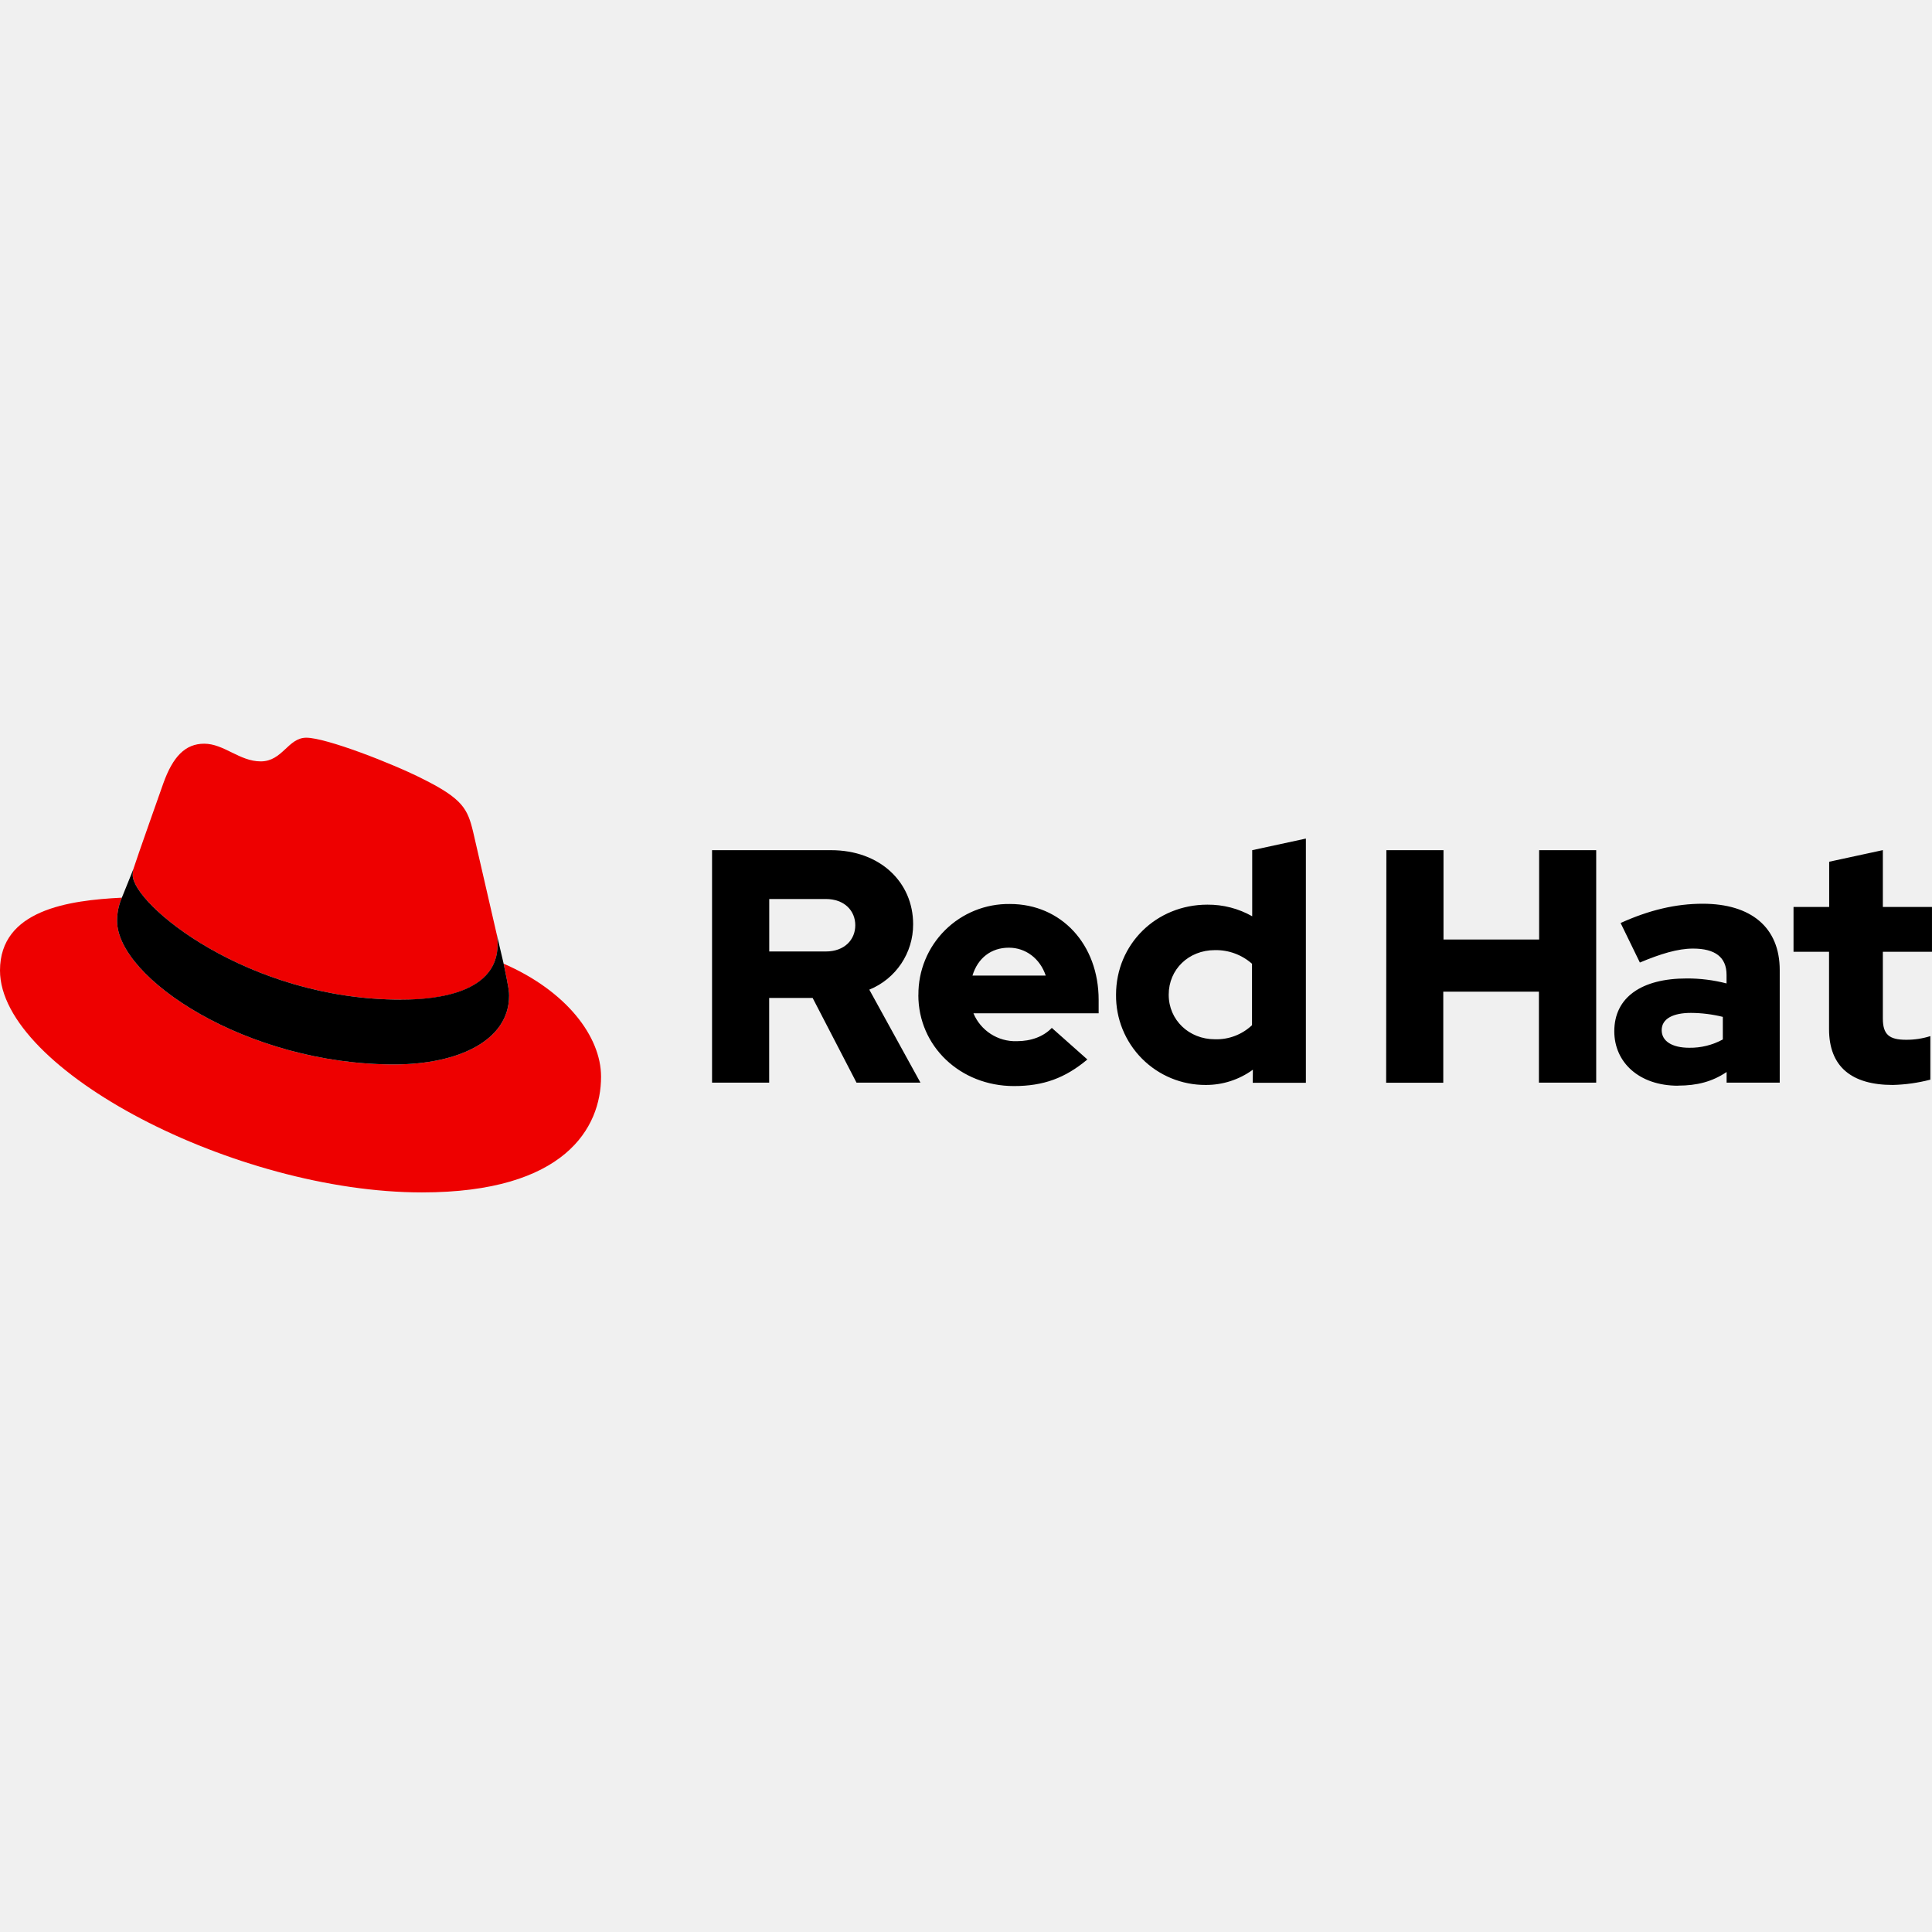
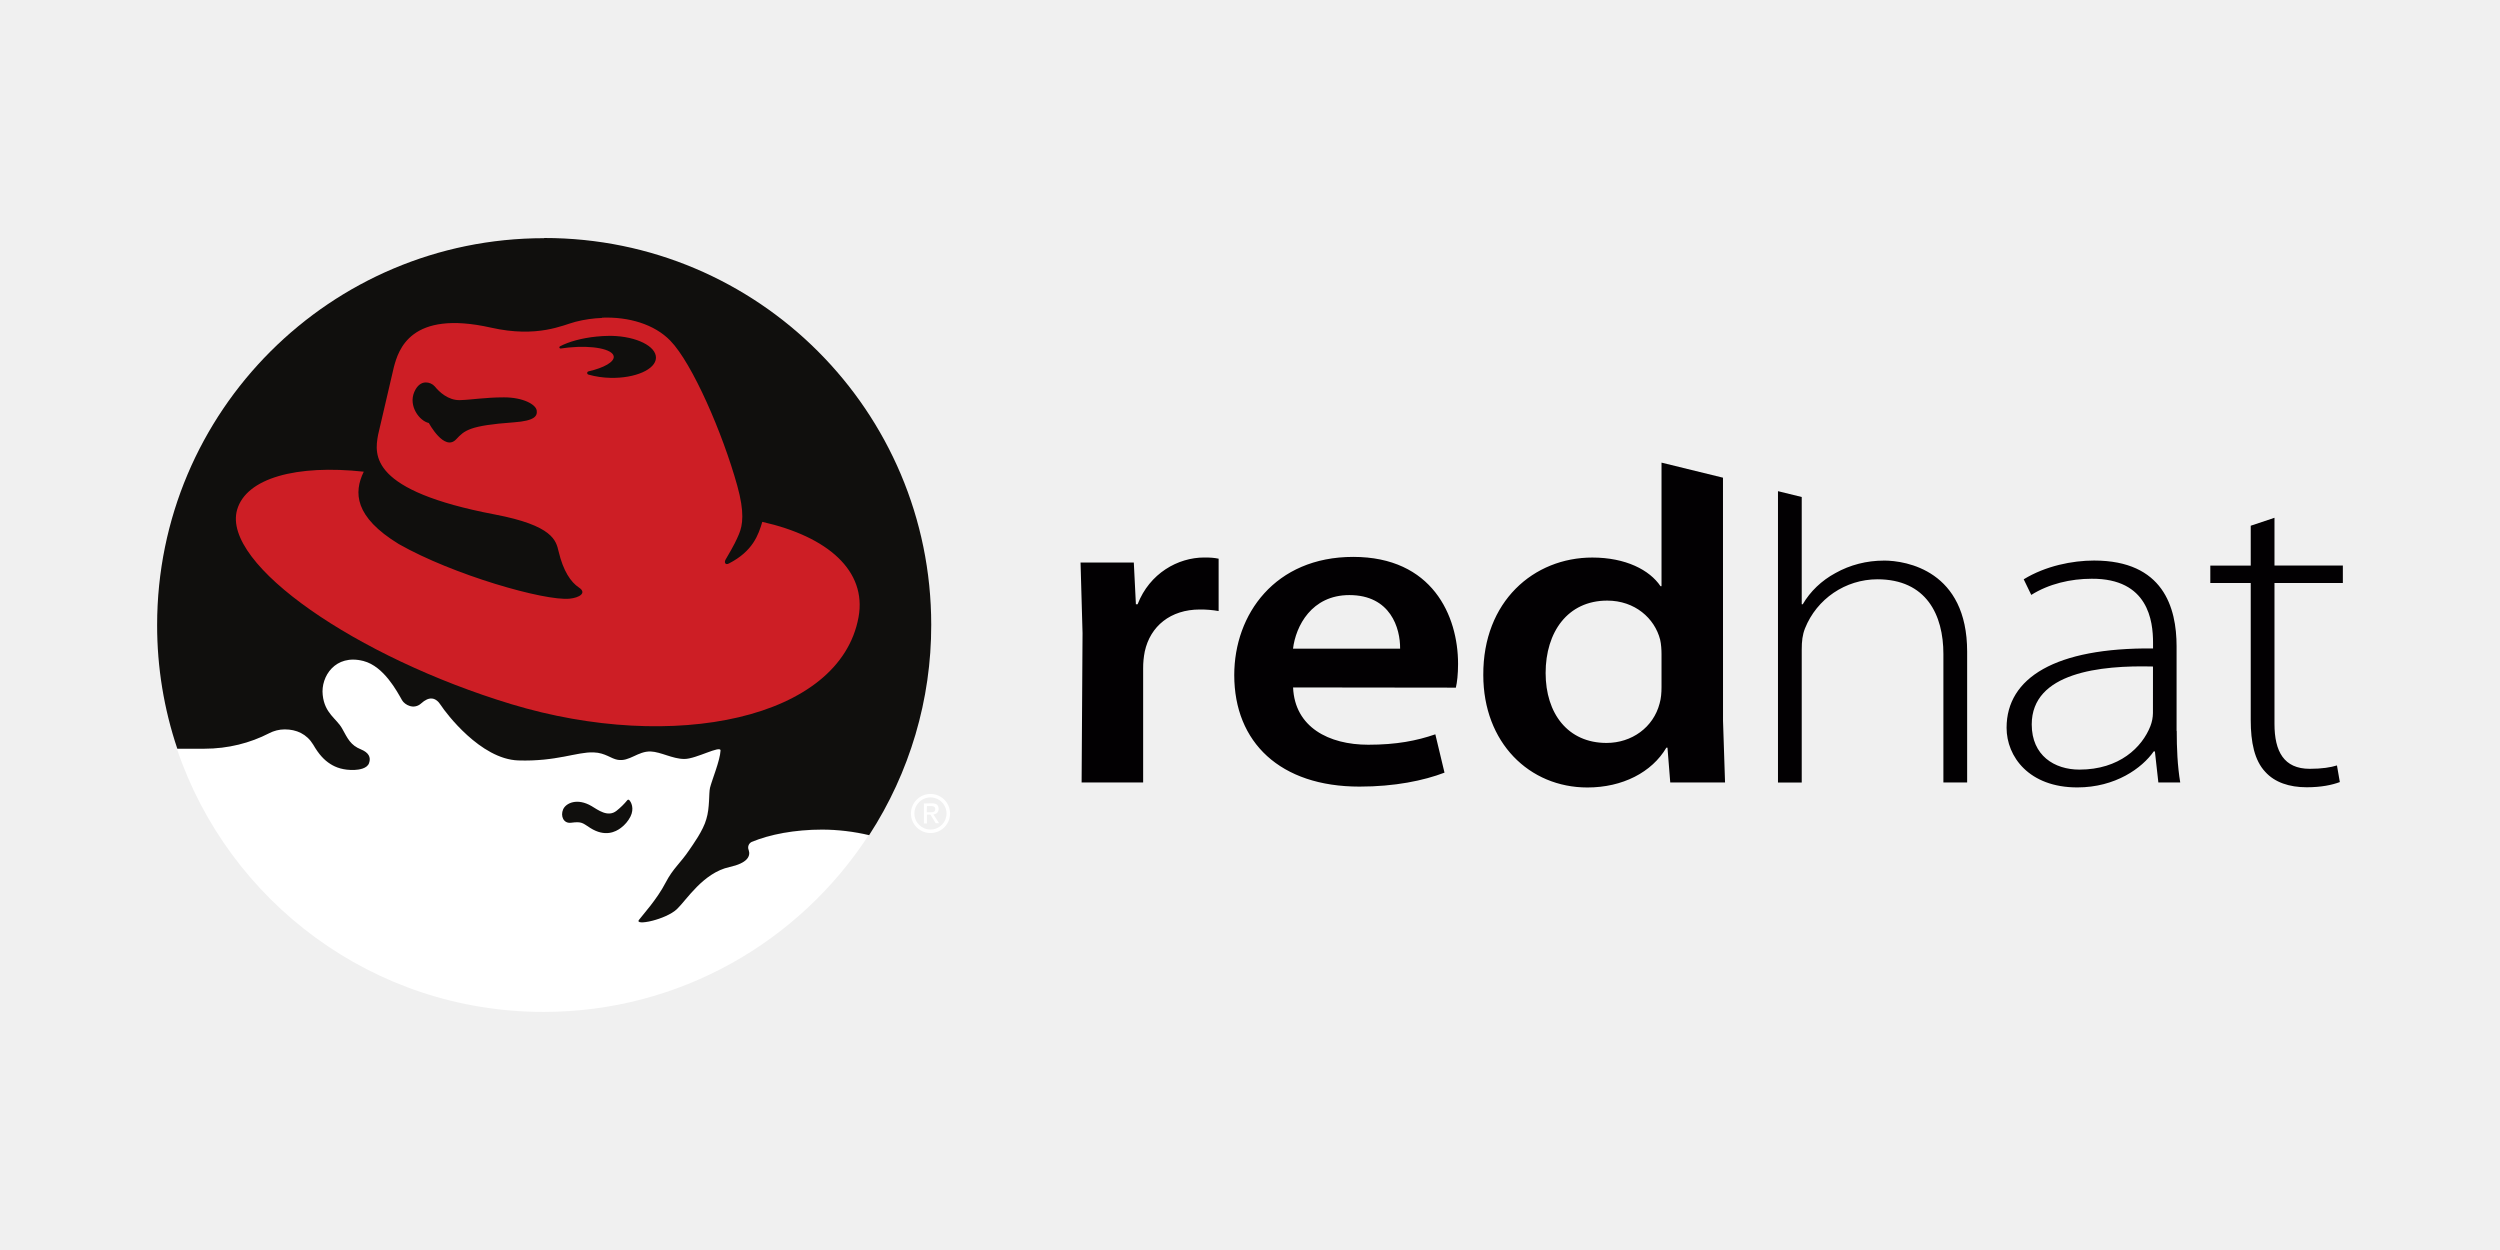
- <svg xmlns="http://www.w3.org/2000/svg" width="800px" height="800px" viewBox="0 -195.5 512 512" version="1.1" preserveAspectRatio="xMidYMid">
-   <g>
-     <g>
-       <path d="M106.25,69.447 C116.719,69.447 131.865,67.288 131.865,54.836 C131.896,53.875 131.809,52.914 131.606,51.975 L125.371,24.895 C123.932,18.937 122.669,16.234 112.208,11.004 C104.091,6.854 86.409,0 81.179,0 C76.309,0 74.895,6.276 69.087,6.276 C63.497,6.276 59.347,1.59 54.117,1.59 C49.096,1.59 45.824,5.013 43.297,12.05 C43.297,12.05 36.259,31.899 35.355,34.778 C35.212,35.307 35.15,35.854 35.171,36.401 C35.171,44.117 65.548,69.414 106.25,69.414 M133.472,59.891 C134.919,66.744 134.919,67.464 134.919,68.368 C134.919,80.083 121.748,86.585 104.434,86.585 C65.305,86.61 31.029,63.682 31.029,48.527 C31.027,46.417 31.457,44.33 32.293,42.393 C18.217,43.096 0,45.606 0,61.69 C0,88.033 62.418,120.501 111.84,120.501 C149.731,120.501 159.287,103.363 159.287,89.832 C159.287,79.188 150.083,67.104 133.489,59.891" fill="#EE0000">
- 
- </path>
-       <path d="M133.472,59.891 C134.919,66.744 134.919,67.464 134.919,68.368 C134.919,80.083 121.748,86.585 104.434,86.585 C65.305,86.61 31.029,63.682 31.029,48.527 C31.027,46.417 31.457,44.33 32.293,42.393 L35.355,34.811 C35.215,35.329 35.153,35.865 35.171,36.401 C35.171,44.117 65.548,69.414 106.25,69.414 C116.719,69.414 131.865,67.255 131.865,54.803 C131.896,53.842 131.809,52.881 131.606,51.941 L133.472,59.891 Z" fill="#000000">
- 
- </path>
-     </g>
-     <path d="M484.716,77.238 C484.716,87.188 490.699,92.024 501.611,92.024 C504.971,91.941 508.31,91.469 511.561,90.619 L511.561,79.079 C509.483,79.737 507.314,80.065 505.134,80.05 C500.641,80.05 498.975,78.644 498.975,74.418 L498.975,56.736 L511.996,56.736 L511.996,44.853 L498.975,44.853 L498.975,29.791 L484.749,32.87 L484.749,44.853 L475.302,44.853 L475.302,56.736 L484.716,56.736 L484.716,77.238 Z M440.365,77.506 C440.365,74.426 443.453,72.928 448.114,72.928 C450.963,72.945 453.8,73.299 456.566,73.983 L456.566,79.966 C453.84,81.455 450.776,82.213 447.67,82.167 C443.101,82.167 440.365,80.409 440.365,77.506 M444.716,92.2 C449.737,92.2 453.787,91.146 457.57,88.593 L457.57,91.414 L471.645,91.414 L471.645,61.573 C471.645,50.226 463.996,44 451.235,44 C444.105,44 437.059,45.673 429.478,49.104 L434.582,59.581 C440.038,57.288 444.624,55.882 448.666,55.882 C454.524,55.882 457.553,58.167 457.553,62.836 L457.553,65.121 C454.104,64.228 450.555,63.784 446.992,63.799 C435.018,63.799 427.804,68.82 427.804,77.799 C427.804,85.983 434.315,92.225 444.7,92.225 M367.344,91.439 L382.482,91.439 L382.482,67.297 L407.83,67.297 L407.83,91.414 L423.009,91.414 L423.009,29.807 L407.888,29.807 L407.888,53.481 L382.541,53.481 L382.541,29.807 L367.403,29.807 L367.344,91.439 Z M309.721,68.092 C309.721,61.397 315.002,56.292 321.956,56.292 C325.574,56.219 329.087,57.51 331.797,59.907 L331.797,76.184 C329.145,78.689 325.602,80.033 321.956,79.916 C315.094,79.916 309.721,74.811 309.721,68.125 M331.989,91.447 L346.073,91.447 L346.073,26.728 L331.847,29.807 L331.847,47.322 C328.225,45.269 324.127,44.207 319.964,44.242 C306.416,44.242 295.763,54.711 295.763,68.092 C295.685,74.434 298.158,80.541 302.627,85.042 C307.096,89.543 313.186,92.059 319.529,92.025 C324.018,92.046 328.396,90.629 332.023,87.983 L331.989,91.447 Z M267.362,55.648 C271.847,55.648 275.63,58.552 277.128,63.037 L257.714,63.037 C259.119,58.41 262.642,55.648 267.362,55.648 M243.371,68.2 C243.371,81.757 254.458,92.317 268.709,92.317 C276.542,92.317 282.266,90.2 288.165,85.271 L278.743,76.903 C276.542,79.196 273.287,80.426 269.421,80.426 C264.444,80.566 259.895,77.63 257.973,73.037 L291.153,73.037 L291.153,69.497 C291.153,54.711 281.211,44.067 267.655,44.067 C261.217,43.969 255.012,46.473 250.444,51.011 C245.877,55.549 243.332,61.737 243.387,68.175 M218.827,42.744 C223.848,42.744 226.659,45.908 226.659,49.698 C226.659,53.489 223.848,56.652 218.827,56.652 L203.856,56.652 L203.856,42.744 L218.827,42.744 Z M188.701,91.414 L203.839,91.414 L203.839,68.97 L215.362,68.97 L226.986,91.414 L243.931,91.414 L230.375,66.769 C237.423,63.903 242.021,57.039 241.99,49.431 C241.99,38.343 233.279,29.807 220.233,29.807 L188.701,29.807 L188.701,91.414 Z" fill="#000000">
- 
- </path>
-   </g>
+ <svg xmlns="http://www.w3.org/2000/svg" class="partner__logo" width="120" height="60" data-inject-url="https://lunatech.fr/assets/images/img-content/partners/redhat-logo.svg">
+   <path d="M41.698 40.1a10.08 10.08 0 0 0-2.243-.268c-1.313 0-2.5.227-3.4.595a.3.3 0 0 0-.166.265c0 .042.01.085.027.12.104.302-.067.63-.92.817-1.265.278-2.063 1.583-2.52 2.016-.537.5-2.052.822-1.824.52.178-.237.86-.978 1.275-1.778.37-.716.7-.92 1.156-1.602.133-.2.65-.903.802-1.46.17-.542.112-1.225.177-1.505.093-.405.475-1.283.504-1.78.017-.28-1.17.4-1.734.4s-1.112-.338-1.616-.362c-.623-.028-1.023.48-1.587.392-.322-.052-.593-.335-1.155-.356-.8-.03-1.78.446-3.618.386-1.808-.06-3.478-2.285-3.706-2.64-.267-.415-.593-.415-.95-.1s-.794.07-.92-.15c-.237-.414-.87-1.627-1.853-1.882-1.358-.352-2.046.752-1.957 1.63.1.9.667 1.142.934 1.616s.403.78.905 1c.356.15.488.368.383.66-.093.254-.463.312-.707.324-.517.025-.88-.115-1.145-.285-.308-.197-.558-.47-.826-.93-.3-.5-.8-.733-1.37-.733-.272 0-.526.072-.752.188-.893.466-1.957.74-3.102.74l-1.3.001c2.476 7.344 9.42 12.633 17.6 12.633 6.534 0 12.28-3.374 15.6-8.476m2.975-1.986a.94.94 0 0 0-.94.938.94.94 0 0 0 .94.938.94.94 0 0 0 .938-.938.94.94 0 0 0-.938-.938zm0 .166a.771.771 0 1 1-.774.773c0-.427.346-.773.774-.773zm-.317.292v.958h.145V39.1h.168l.253.415h.163l-.273-.422c.142-.017.25-.1.25-.262 0-.2-.112-.273-.338-.273zm.145.123h.198c.1 0 .2.022.2.14 0 .147-.1.157-.233.157h-.174z" fill="#fff" />
+   <path d="M26.112 11.433c-10.255 0-18.57 8.313-18.57 18.57a18.54 18.54 0 0 0 .969 5.935h1.3c1.145 0 2.2-.276 3.102-.74a1.64 1.64 0 0 1 .752-.188c.57 0 1.06.222 1.37.732.268.463.518.735.826.93.265.17.628.3 1.145.286.243-.012.614-.07.707-.325.106-.292-.027-.512-.383-.66-.502-.2-.64-.517-.906-1s-.843-.724-.934-1.615c-.1-.878.6-1.982 1.957-1.63.982.254 1.616 1.467 1.853 1.882.125.218.563.474.92.15s.682-.327.95.1c.228.354 1.898 2.58 3.706 2.64 1.84.06 2.816-.416 3.618-.386.563.02.834.304 1.156.356.564.1.964-.42 1.587-.4.503.025 1.052.36 1.615.36s1.75-.68 1.735-.4c-.03.496-.4 1.374-.504 1.778-.065.28-.008.963-.177 1.506-.15.556-.668 1.26-.802 1.46-.455.682-.786.886-1.157 1.6-.415.8-1.096 1.54-1.275 1.78-.228.303 1.287-.01 1.824-.52.456-.434 1.255-1.74 2.52-2.017.853-.187 1.024-.515.92-.817a.3.3 0 0 1 .14-.386c.88-.367 2.076-.594 3.4-.594a10.01 10.01 0 0 1 2.243.267 18.48 18.48 0 0 0 2.98-10.093c0-10.256-8.313-18.57-18.568-18.57zM30.2 38.4c.095.092.26.407.058.804a1.58 1.58 0 0 1-.451.532c-.26.2-.772.45-1.472.007-.376-.24-.4-.32-.92-.252-.37.05-.52-.326-.386-.638s.682-.562 1.364-.162c.307.18.785.56 1.204.224a3.41 3.41 0 0 0 .518-.51c.01-.01.026-.02.043-.02s.03.006.04.014" fill="#100f0d" />
+   <path d="M28.9 15.26a6.09 6.09 0 0 0-1.273.185c-.616.158-1.822.785-4.058.282-3.87-.872-4.444 1.067-4.665 1.9l-.756 3.245c-.178.978-.41 2.677 5.6 3.822 2.8.533 2.942 1.256 3.065 1.776.222.933.578 1.467.978 1.733s0 .488-.444.533c-1.192.124-5.6-1.14-8.206-2.622-2.133-1.304-2.168-2.477-1.68-3.473-3.222-.35-5.64.302-6.08 1.828-.752 2.618 5.755 7.088 13.165 9.332 7.777 2.354 15.775.71 16.664-4.177.403-2.22-1.467-3.863-4.62-4.575-.184.617-.445 1.405-1.606 2-.17.087-.233-.055-.156-.188.44-.746.517-.933.644-1.227.18-.43.272-1.044-.083-2.32-.698-2.513-2.155-5.872-3.214-6.962-.766-.79-2-1.152-3.274-1.104zm.35.86l.106.001c1.2.027 2.143.5 2.13 1.056s-1 .986-2.18.96a4.22 4.22 0 0 1-1.058-.155c-.037-.01-.063-.04-.063-.078s.026-.07.064-.078c.742-.172 1.244-.453 1.21-.718-.047-.352-1.018-.543-2.17-.427-.126.013-.25.03-.37.048-.043.001-.07-.025-.07-.055 0-.023.014-.043.034-.052.416-.22 1.036-.394 1.746-.466a6.48 6.48 0 0 1 .622-.035zm-8.825 2.237a.58.58 0 0 1 .45.197c.203.253.637.667 1.2.652s1.212-.133 2.118-.133c.918 0 1.536.343 1.57.637.03.25-.075.488-1.097.562-2.145.155-2.368.387-2.77.815-.567.603-1.312-.783-1.312-.783-.448-.094-.99-.817-.698-1.49.144-.333.35-.45.54-.457z" fill="#cd1e25" />
+   <path d="M51.962 30.392L51.866 27h2.557l.1 2.005h.082c.575-1.486 1.937-2.245 3.197-2.245.288 0 .456.01.692.057v2.514c-.293-.052-.59-.077-.9-.075-1.407 0-2.383.8-2.646 2.02a3.98 3.98 0 0 0-.077.807v5.475h-2.954zm10.106 2.605c.08 1.91 1.716 2.75 3.608 2.75 1.357 0 2.328-.192 3.22-.5l.44 1.84c-1 .382-2.386.67-4.082.67-3.8 0-6.01-2.118-6.01-5.354 0-2.915 1.955-5.672 5.71-5.672 3.797 0 5.033 2.823 5.033 5.136 0 .496-.047.894-.106 1.14zm5.137-1.86c.013-.98-.458-2.573-2.435-2.573-1.818 0-2.574 1.492-2.705 2.573zm37.278 3.948c0 .824.035 1.676.168 2.473h-1.05l-.166-1.492h-.055c-.56.803-1.84 1.73-3.67 1.73-2.316 0-3.394-1.476-3.394-2.863 0-2.402 2.345-3.85 7.03-3.808v-.277c0-1.03-.222-3.085-2.945-3.068-1.007 0-2.057.244-2.9.776l-.363-.75c1.053-.644 2.336-.9 3.378-.9 3.323 0 3.96 2.255 3.96 4.115v4.062zm-1.14-3.092c-2.507-.066-5.82.28-5.82 2.78 0 1.496 1.092 2.168 2.29 2.168 1.92 0 3.01-1.074 3.406-2.087a1.79 1.79 0 0 0 .122-.624zm5.832-7.14v2.294h3.282v.836h-3.282v6.767c0 1.324.456 2.153 1.692 2.153.593 0 1.012-.07 1.307-.162l.138.798c-.373.14-.895.25-1.59.25-.842 0-1.537-.238-1.987-.737-.52-.55-.7-1.42-.7-2.484v-6.583h-1.94v-.836h1.94v-1.914zm-18.752 2.056c-.82-.001-1.623.206-2.32.597-.667.36-1.21.88-1.572 1.5h-.048v-5.15l-1.14-.28v13.984h1.14V31.19c0-.423.035-.716.156-1.026a3.75 3.75 0 0 1 3.472-2.358c2.356 0 3.172 1.71 3.172 3.585v6.166h1.14v-6.28c.001-3.88-2.91-4.37-4-4.37zm-7.72-3.98l-2.95-.723v5.932h-.048c-.523-.78-1.674-1.376-3.273-1.376-2.807 0-5.253 2.1-5.234 5.64 0 3.246 2.208 5.397 4.997 5.397 1.685 0 3.094-.727 3.79-1.91h.054l.133 1.67h2.63l-.097-2.962zm-2.95 10.052c0 .28-.022.542-.09.78-.298 1.156-1.342 1.9-2.55 1.9-1.86 0-2.923-1.418-2.923-3.357 0-1.96 1.055-3.475 2.957-3.475 1.327 0 2.276.847 2.54 1.874.05.217.066.484.066.697z" fill="#020002" fill-rule="evenodd" />
</svg>
